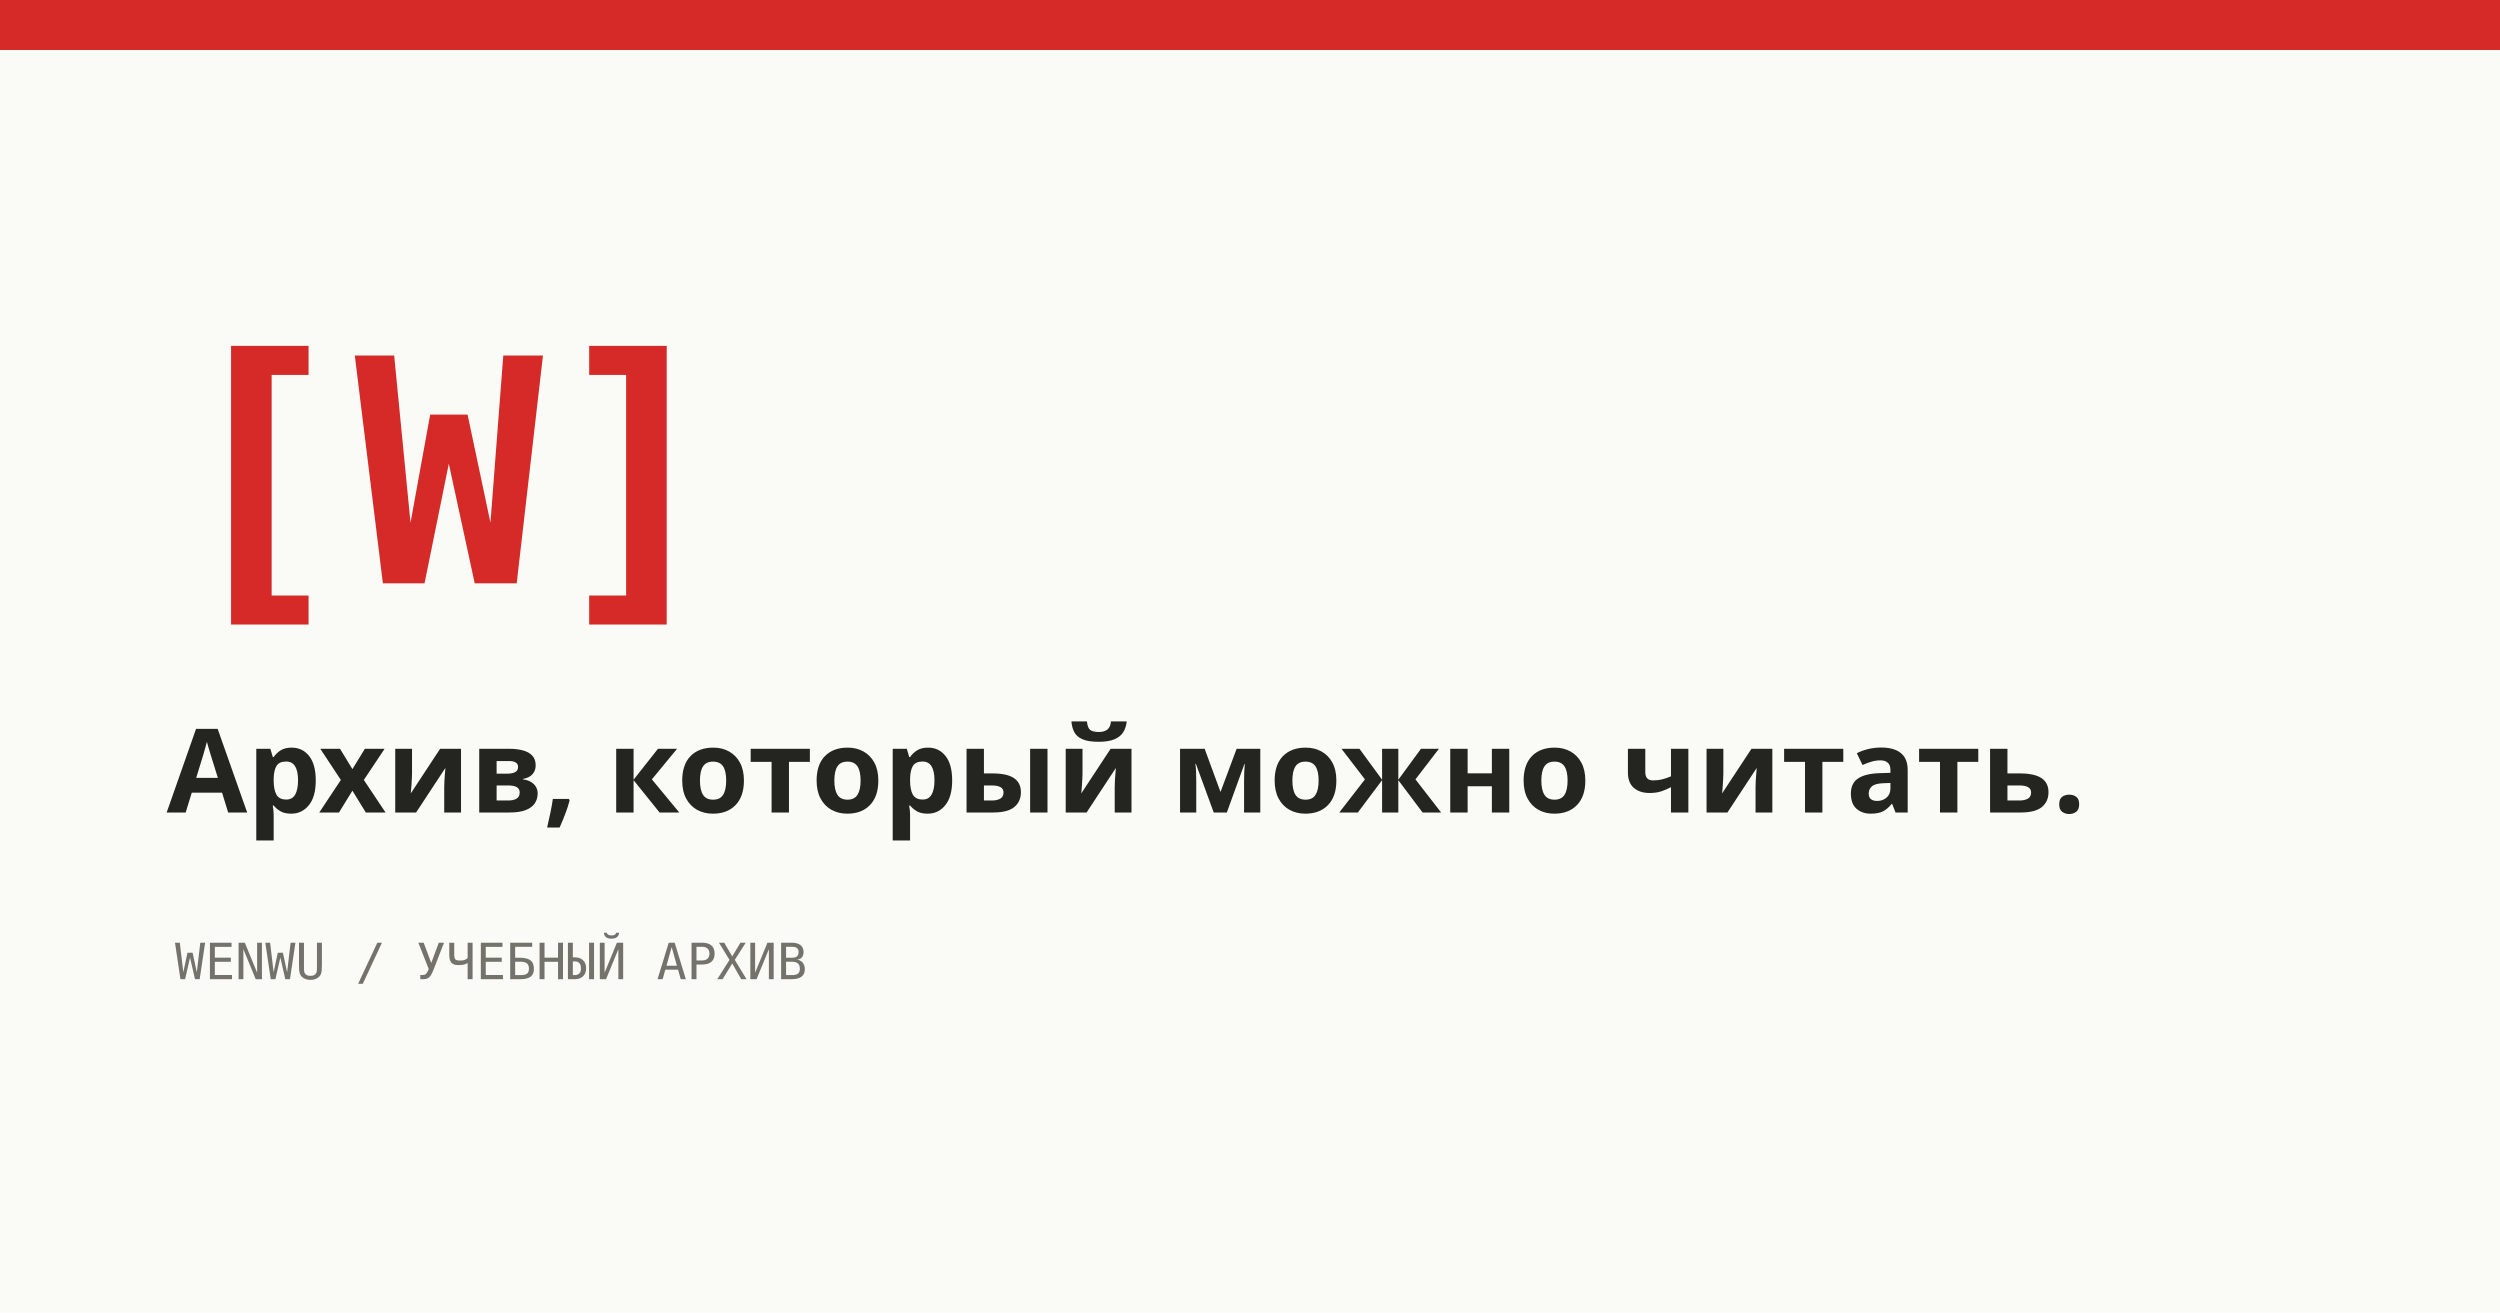
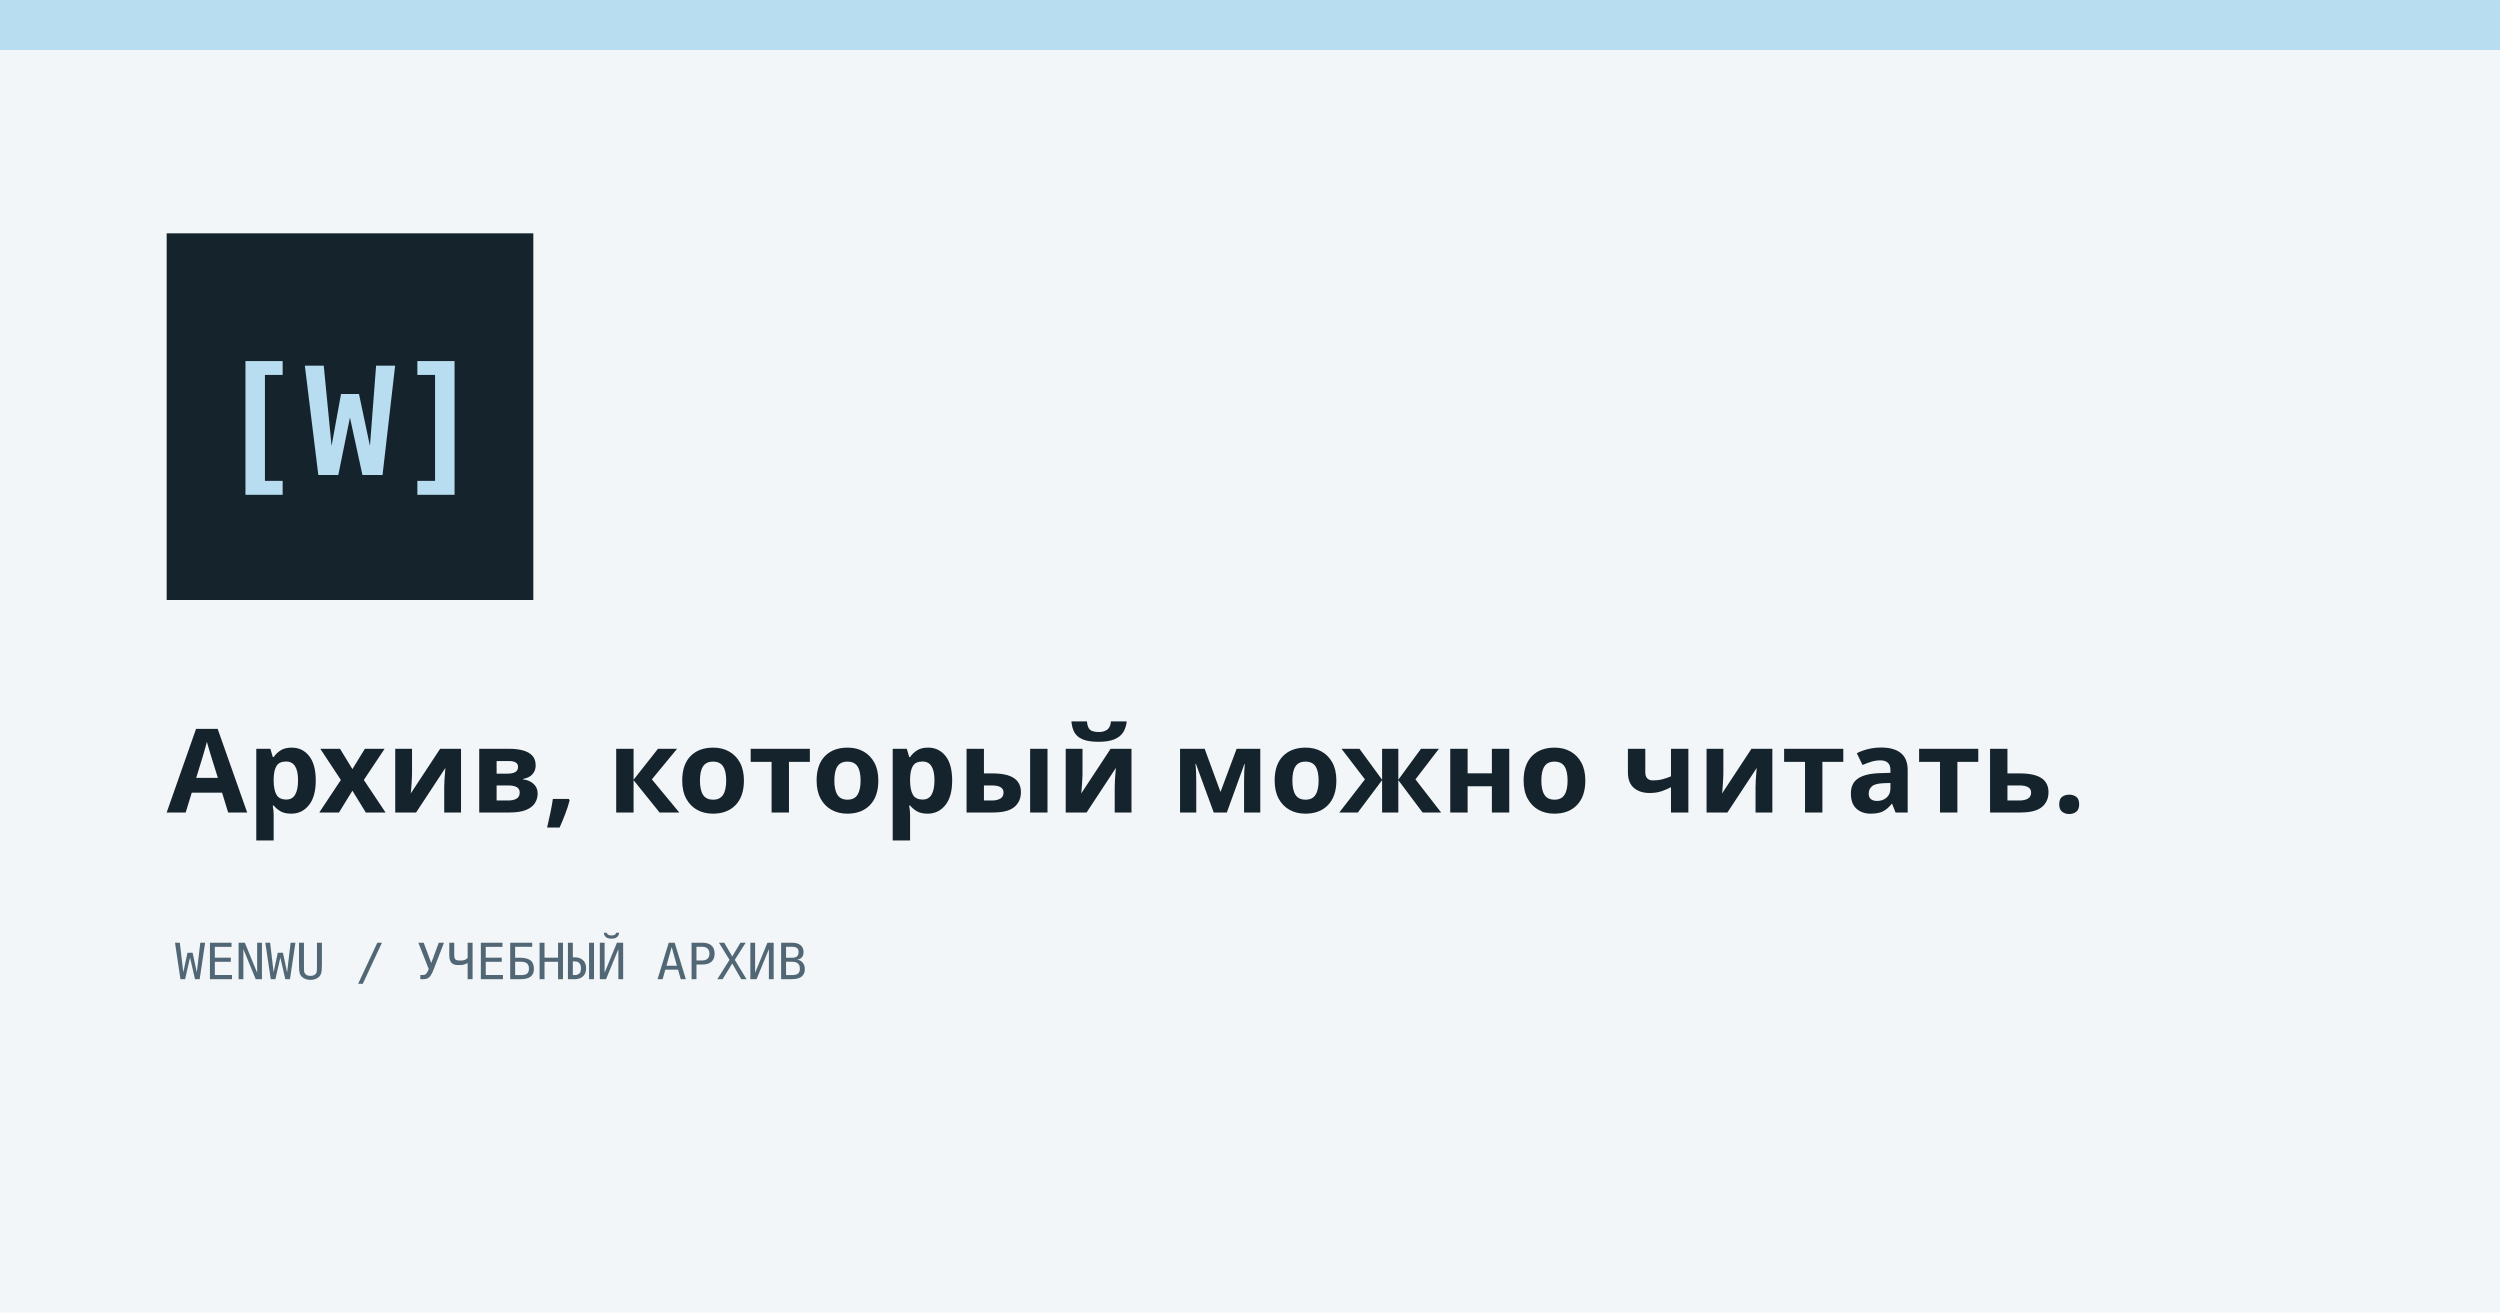
<svg xmlns="http://www.w3.org/2000/svg" width="1200" height="630" viewBox="0 0 1200 630">
-   <rect width="1200" height="630" fill="#FAFAF6" />
-   <rect x="0" y="0" width="1200" height="24" fill="#D52A27" />
-   <text x="80" y="280" fill="#D52A27" font-family="monospace" font-size="150" font-weight="700">[W]</text>
-   <text x="80" y="390" fill="#242421" font-family="sans-serif" font-size="56" font-weight="700">Архив, который можно читать.</text>
-   <text x="84" y="470" fill="#73736C" font-family="monospace" font-size="24">WENWU / УЧЕБНЫЙ АРХИВ</text>
+   <rect width="1200" height="630" fill="#F3F6F8" />
+   <rect x="0" y="0" width="1200" height="24" fill="#B8DDF0" />
+   <rect x="80" y="112" width="176" height="176" fill="#15232C" />
+   <text x="168" y="228" text-anchor="middle" fill="#B8DDF0" font-family="'IBM Plex Mono', monospace" font-size="72" font-weight="700">[W]</text>
+   <text x="80" y="390" fill="#15232C" font-family="'IBM Plex Sans', sans-serif" font-size="56" font-weight="700">Архив, который можно читать.</text>
+   <text x="84" y="470" fill="#526775" font-family="'IBM Plex Mono', monospace" font-size="24">WENWU / УЧЕБНЫЙ АРХИВ</text>
</svg>
